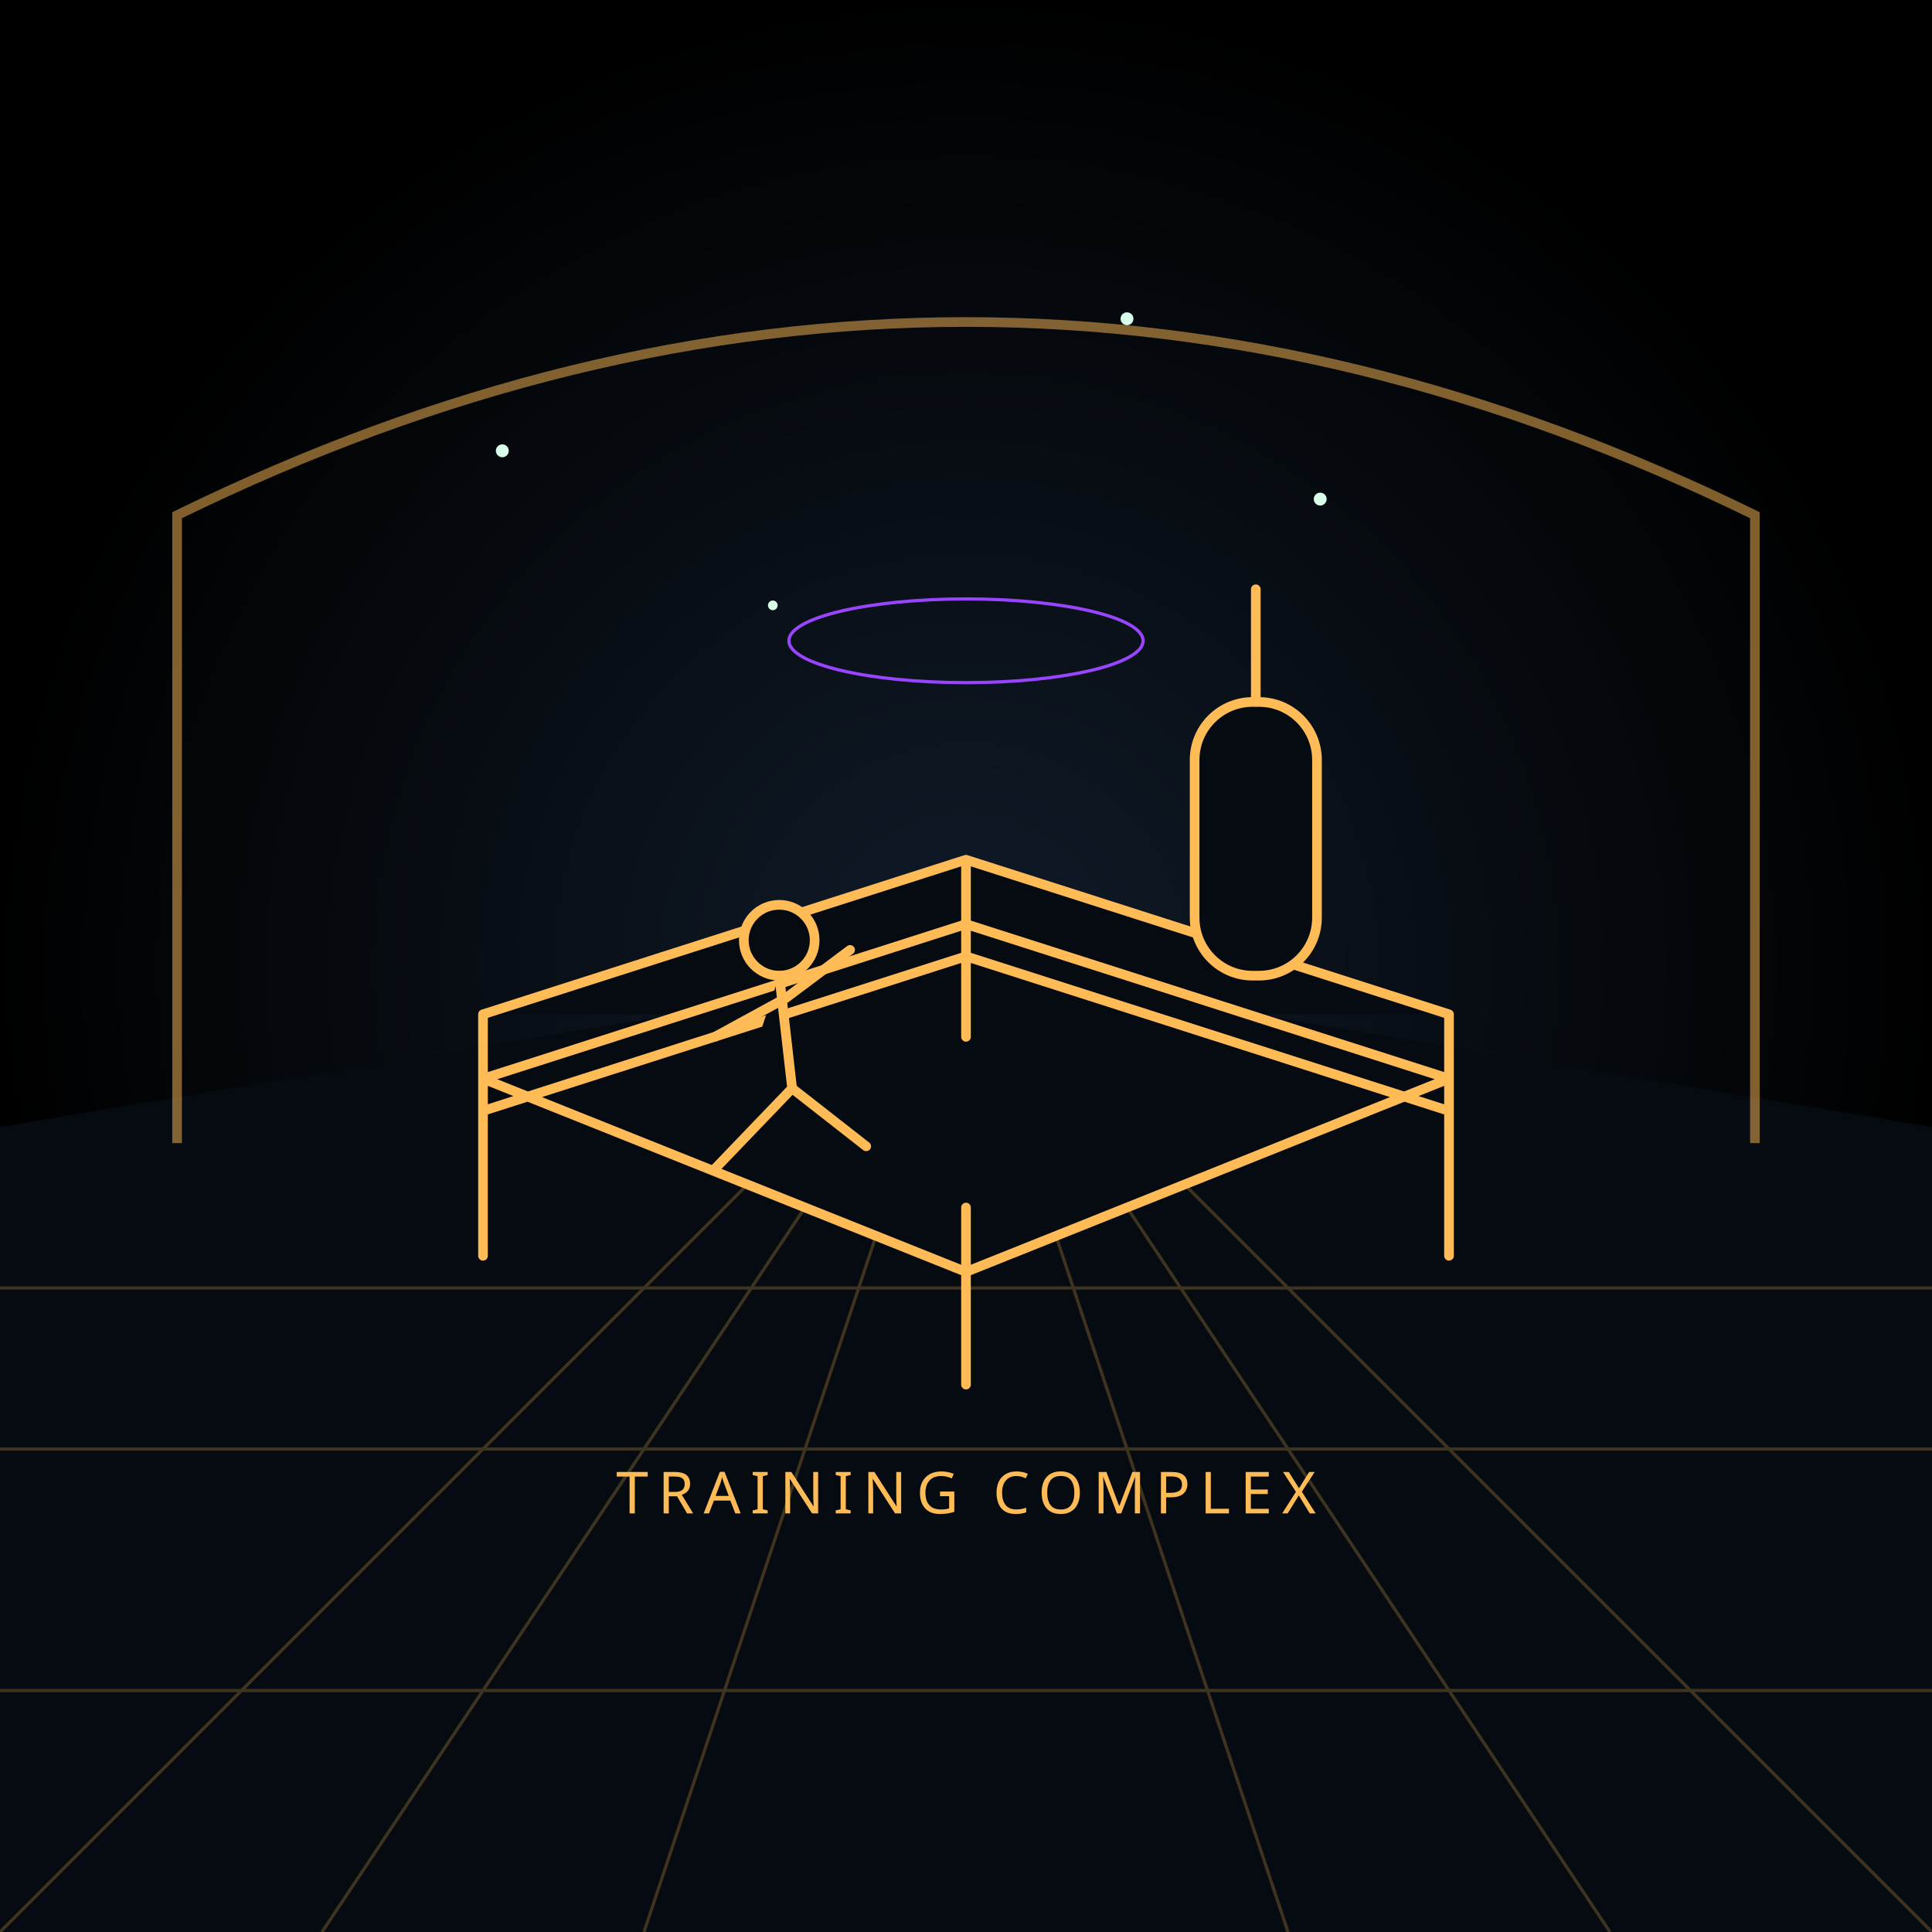
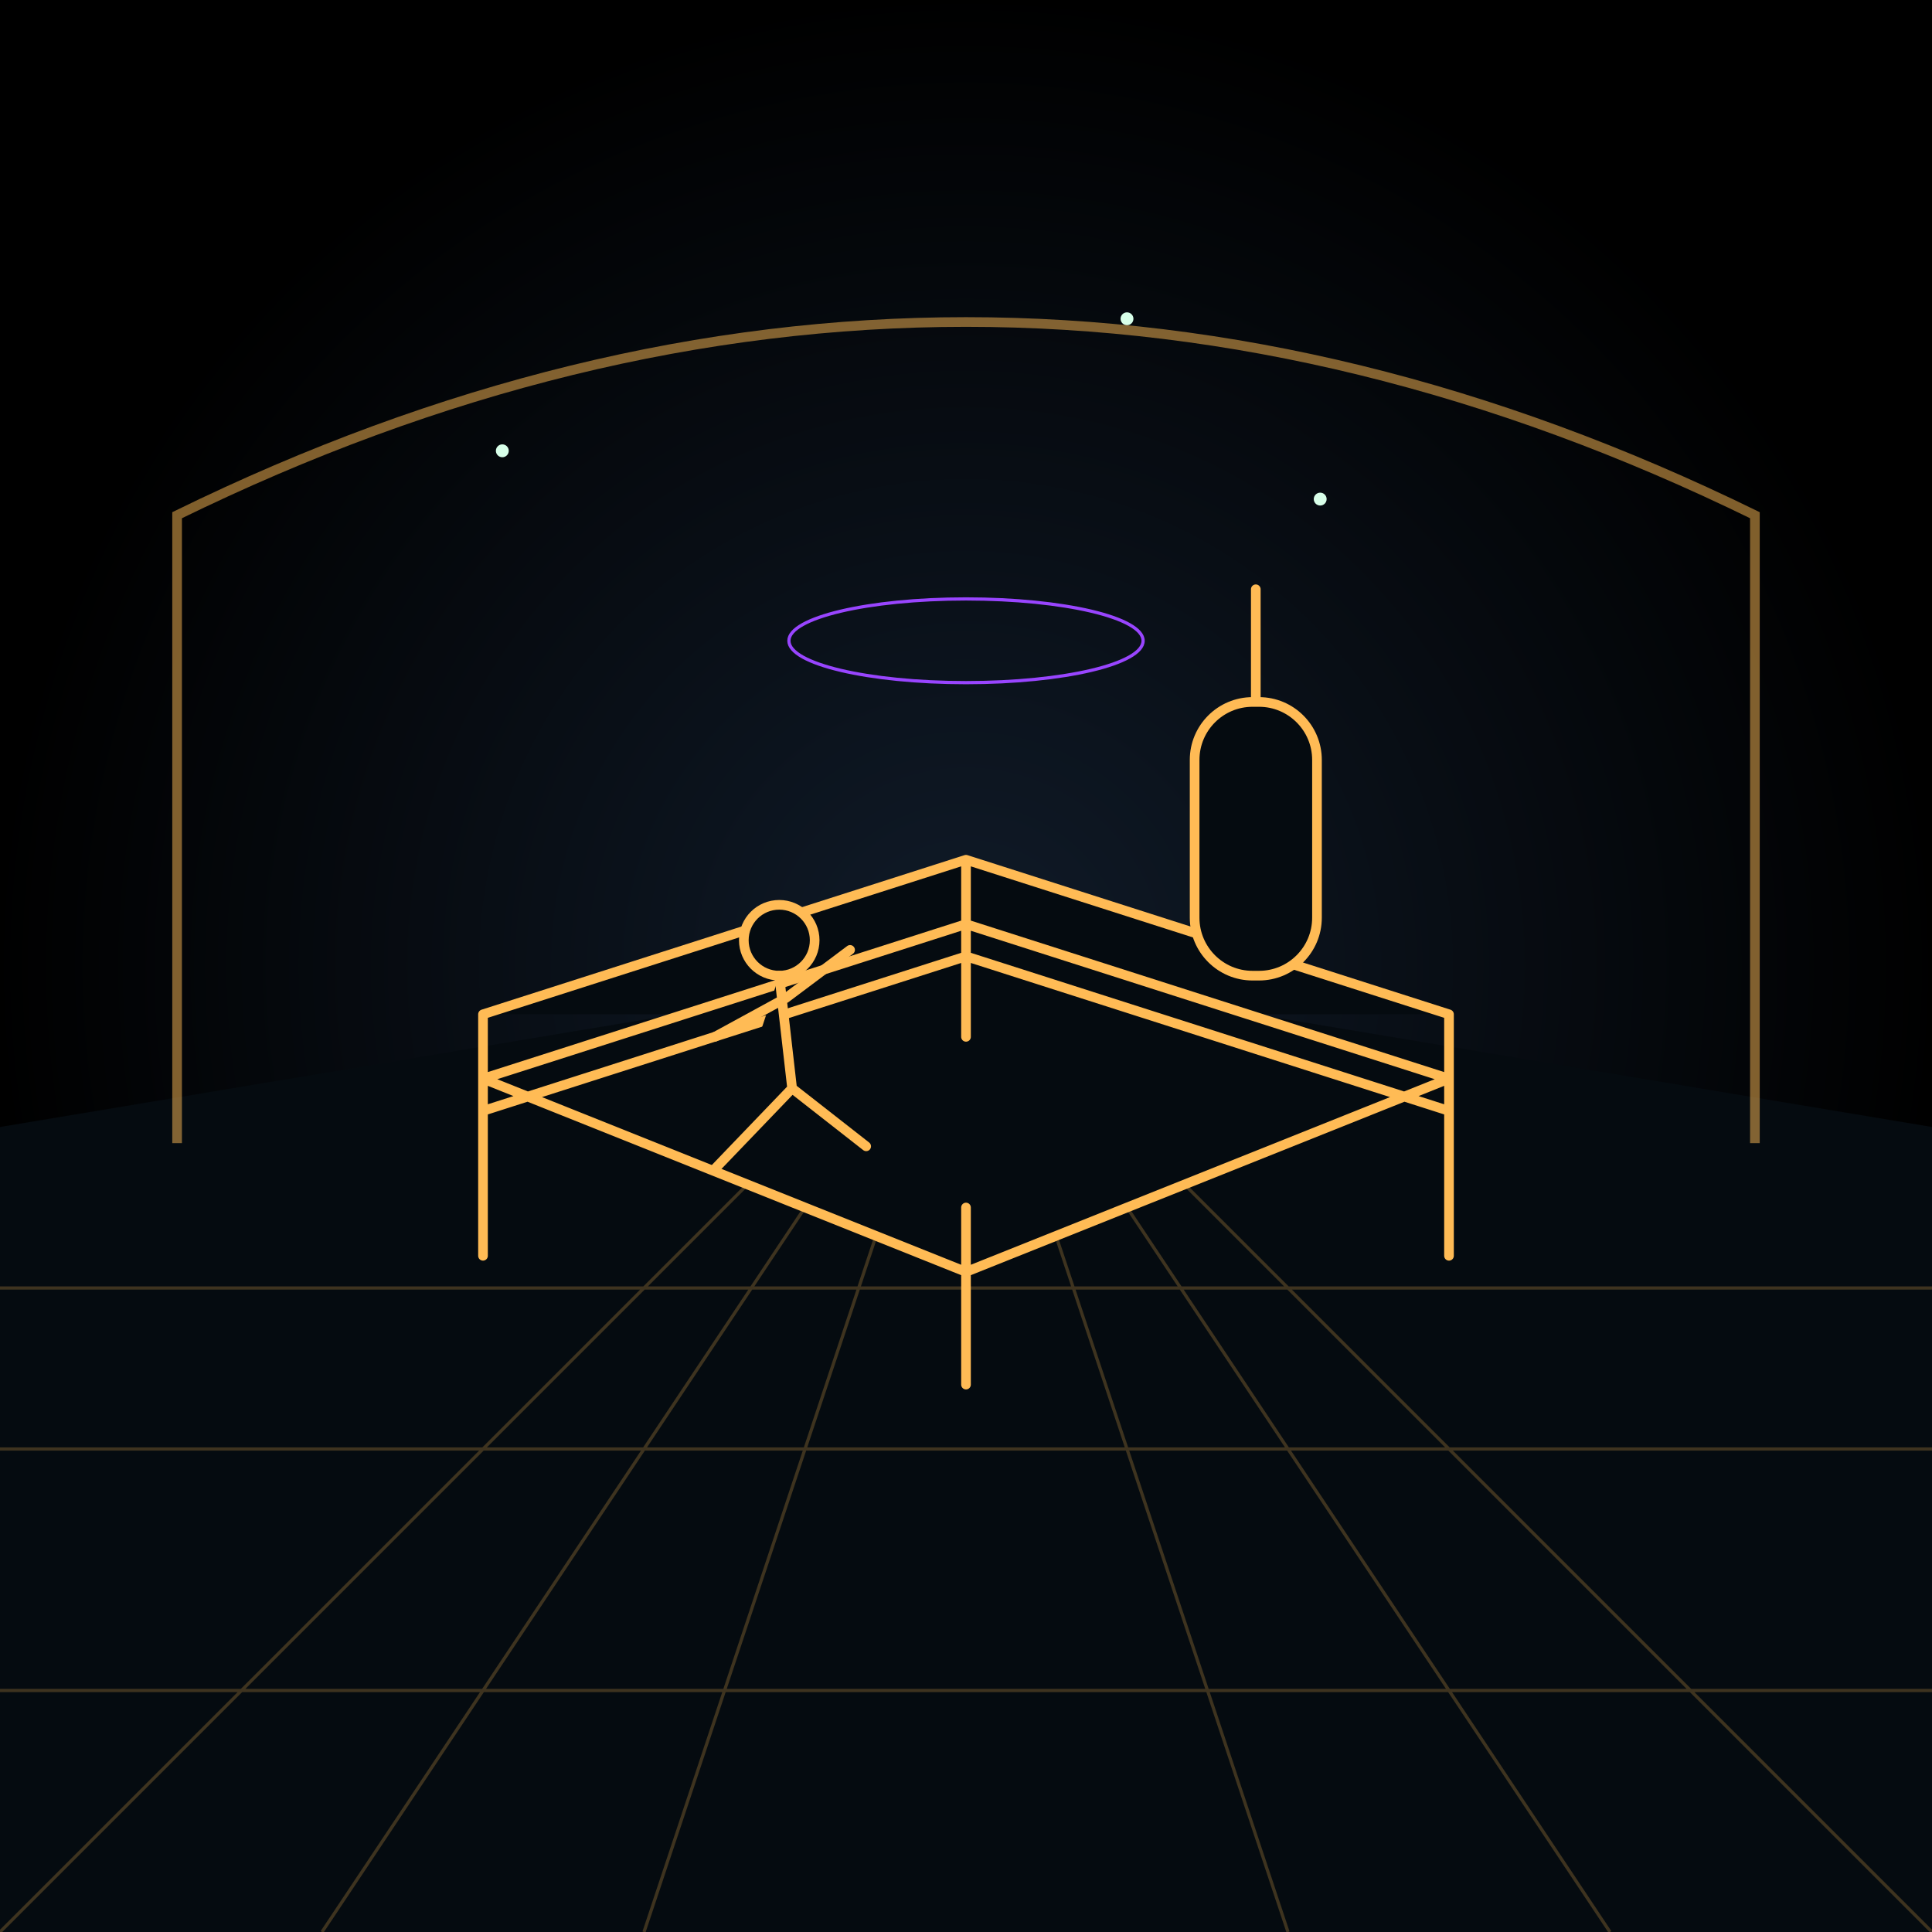
<svg xmlns="http://www.w3.org/2000/svg" viewBox="0 0 600 600">
  <defs>
    <radialGradient id="sky">
      <stop stop-color="#101b29" />
      <stop offset="1" stop-color="#000" />
    </radialGradient>
  </defs>
  <rect width="600" height="600" fill="url(#sky)" />
  <g fill="#d8ffe9">
    <circle cx="156" cy="140" r="2" />
    <circle cx="410" cy="155" r="2" />
    <circle cx="350" cy="99" r="2" />
-     <circle cx="240" cy="188" r="1.5" />
  </g>
  <path d="M0 350 300 300 600 350v250H0Z" fill="#050b10" />
  <g fill="none" stroke="#FFBB55" stroke-opacity=".23">
    <path d="M300 300 0 600M300 300 100 600M300 300 200 600M300 300 400 600M300 300 500 600M300 300 600 600M0 400h600M0 450h600M0 525h600" />
  </g>
  <path d="M55 355V160q245-120 490 0v195" fill="none" stroke="#FFBB55" stroke-width="3" opacity=".5" />
  <ellipse cx="300" cy="199" rx="55" ry="13" fill="none" stroke="#9945ff" />
  <g fill="#050b10" stroke="#FFBB55" stroke-width="3" stroke-linecap="round" stroke-linejoin="round">
    <path d="m150 335 150-48 150 48-150 60zM150 315l150-48 150 48M150 345l150-48 150 48M150 315v75M450 315v75M300 267v55M300 375v55" />
    <path d="M390 183v35" />
    <rect x="371" y="218" width="38" height="85" rx="18" />
    <circle cx="242" cy="292" r="11" />
    <path d="m242 303 4 35-24 25m24-25 23 18m-25-46-22 12m22-12 20-15" />
  </g>
-   <text x="300" y="470" text-anchor="middle" fill="#FFBB55" font-family="sans-serif" font-size="18" letter-spacing="3">TRAINING COMPLEX</text>
</svg>
